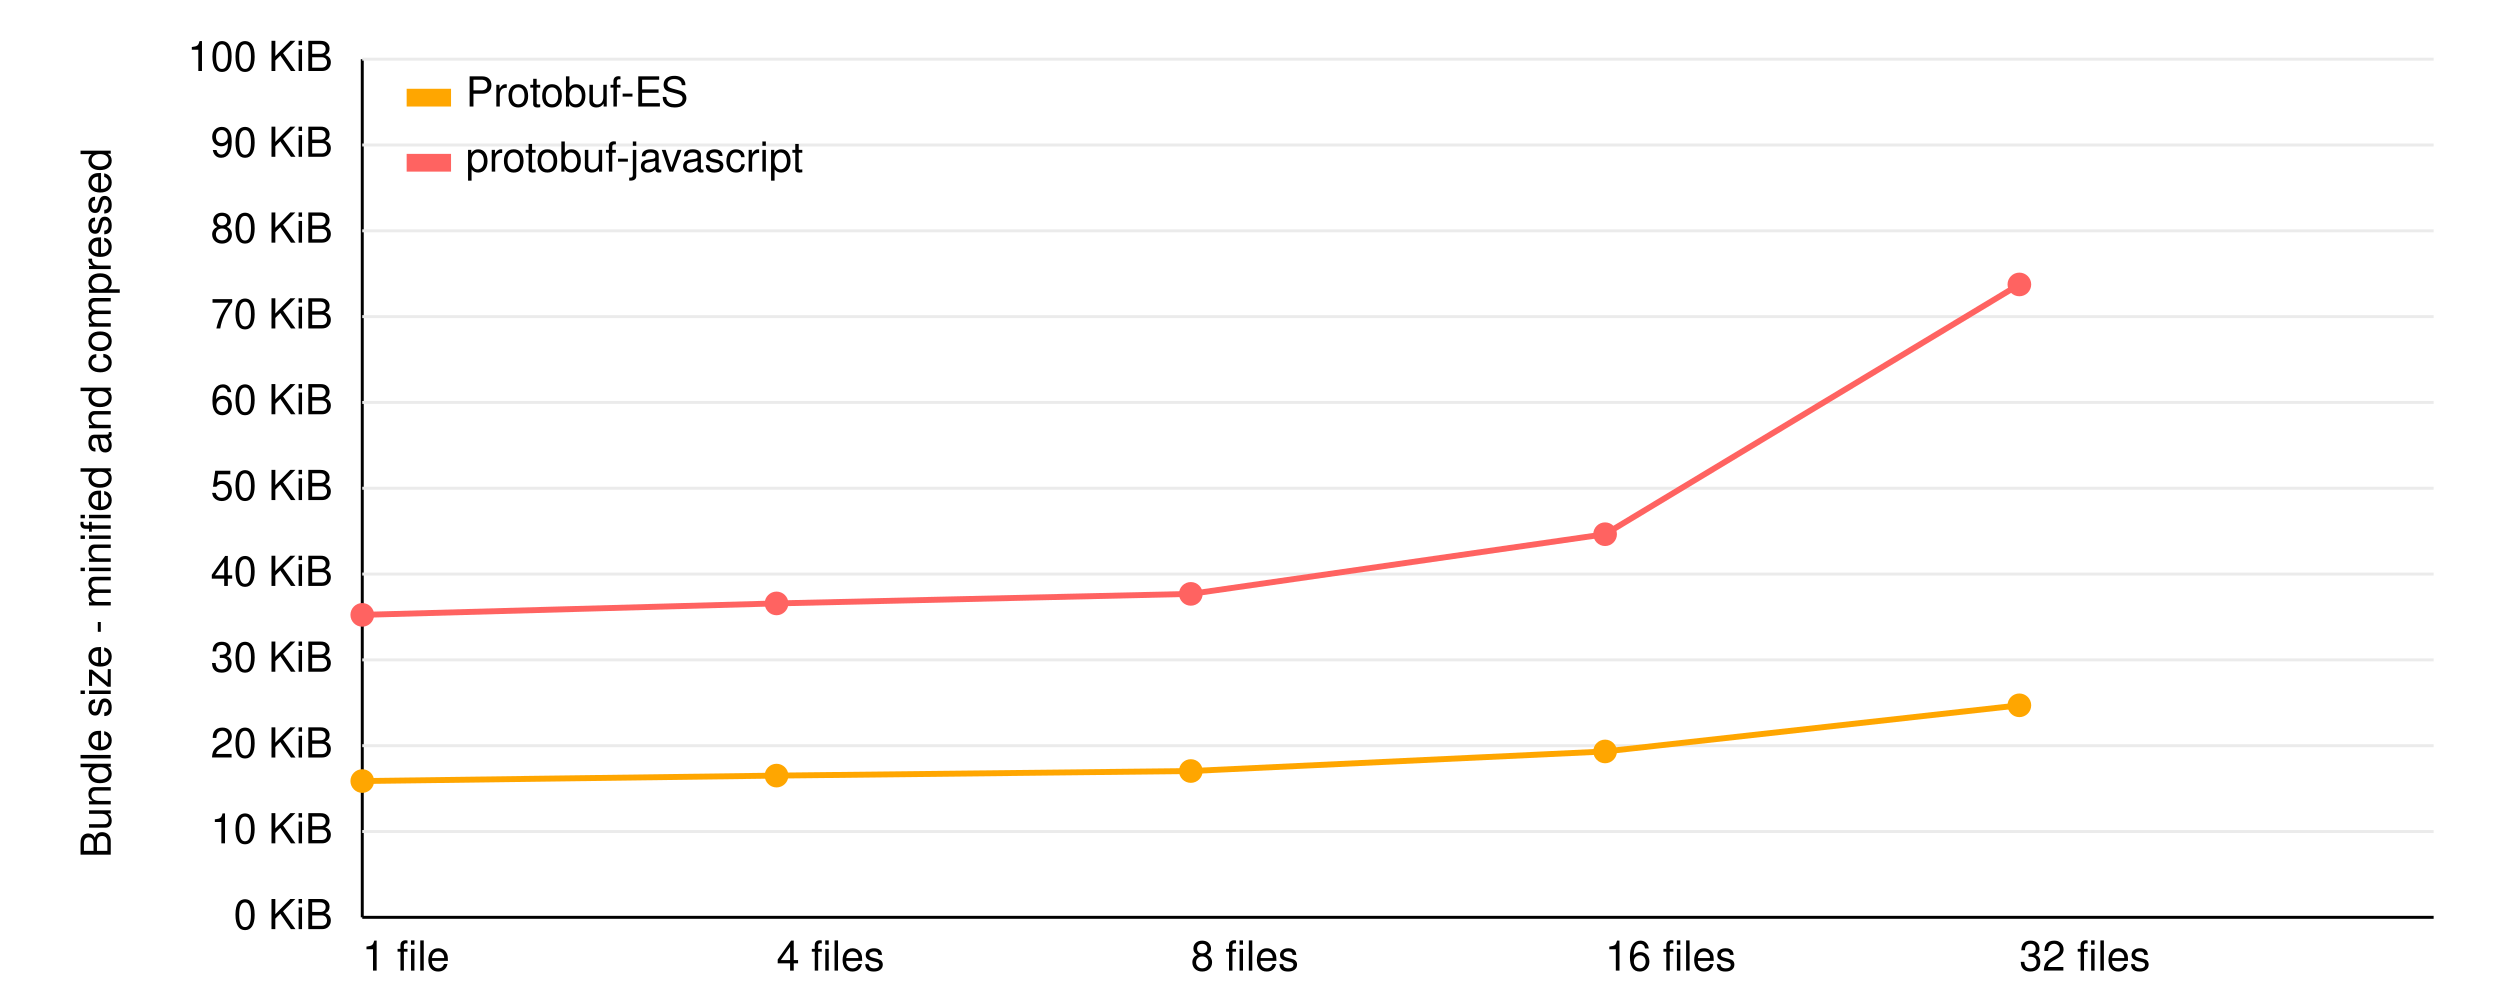
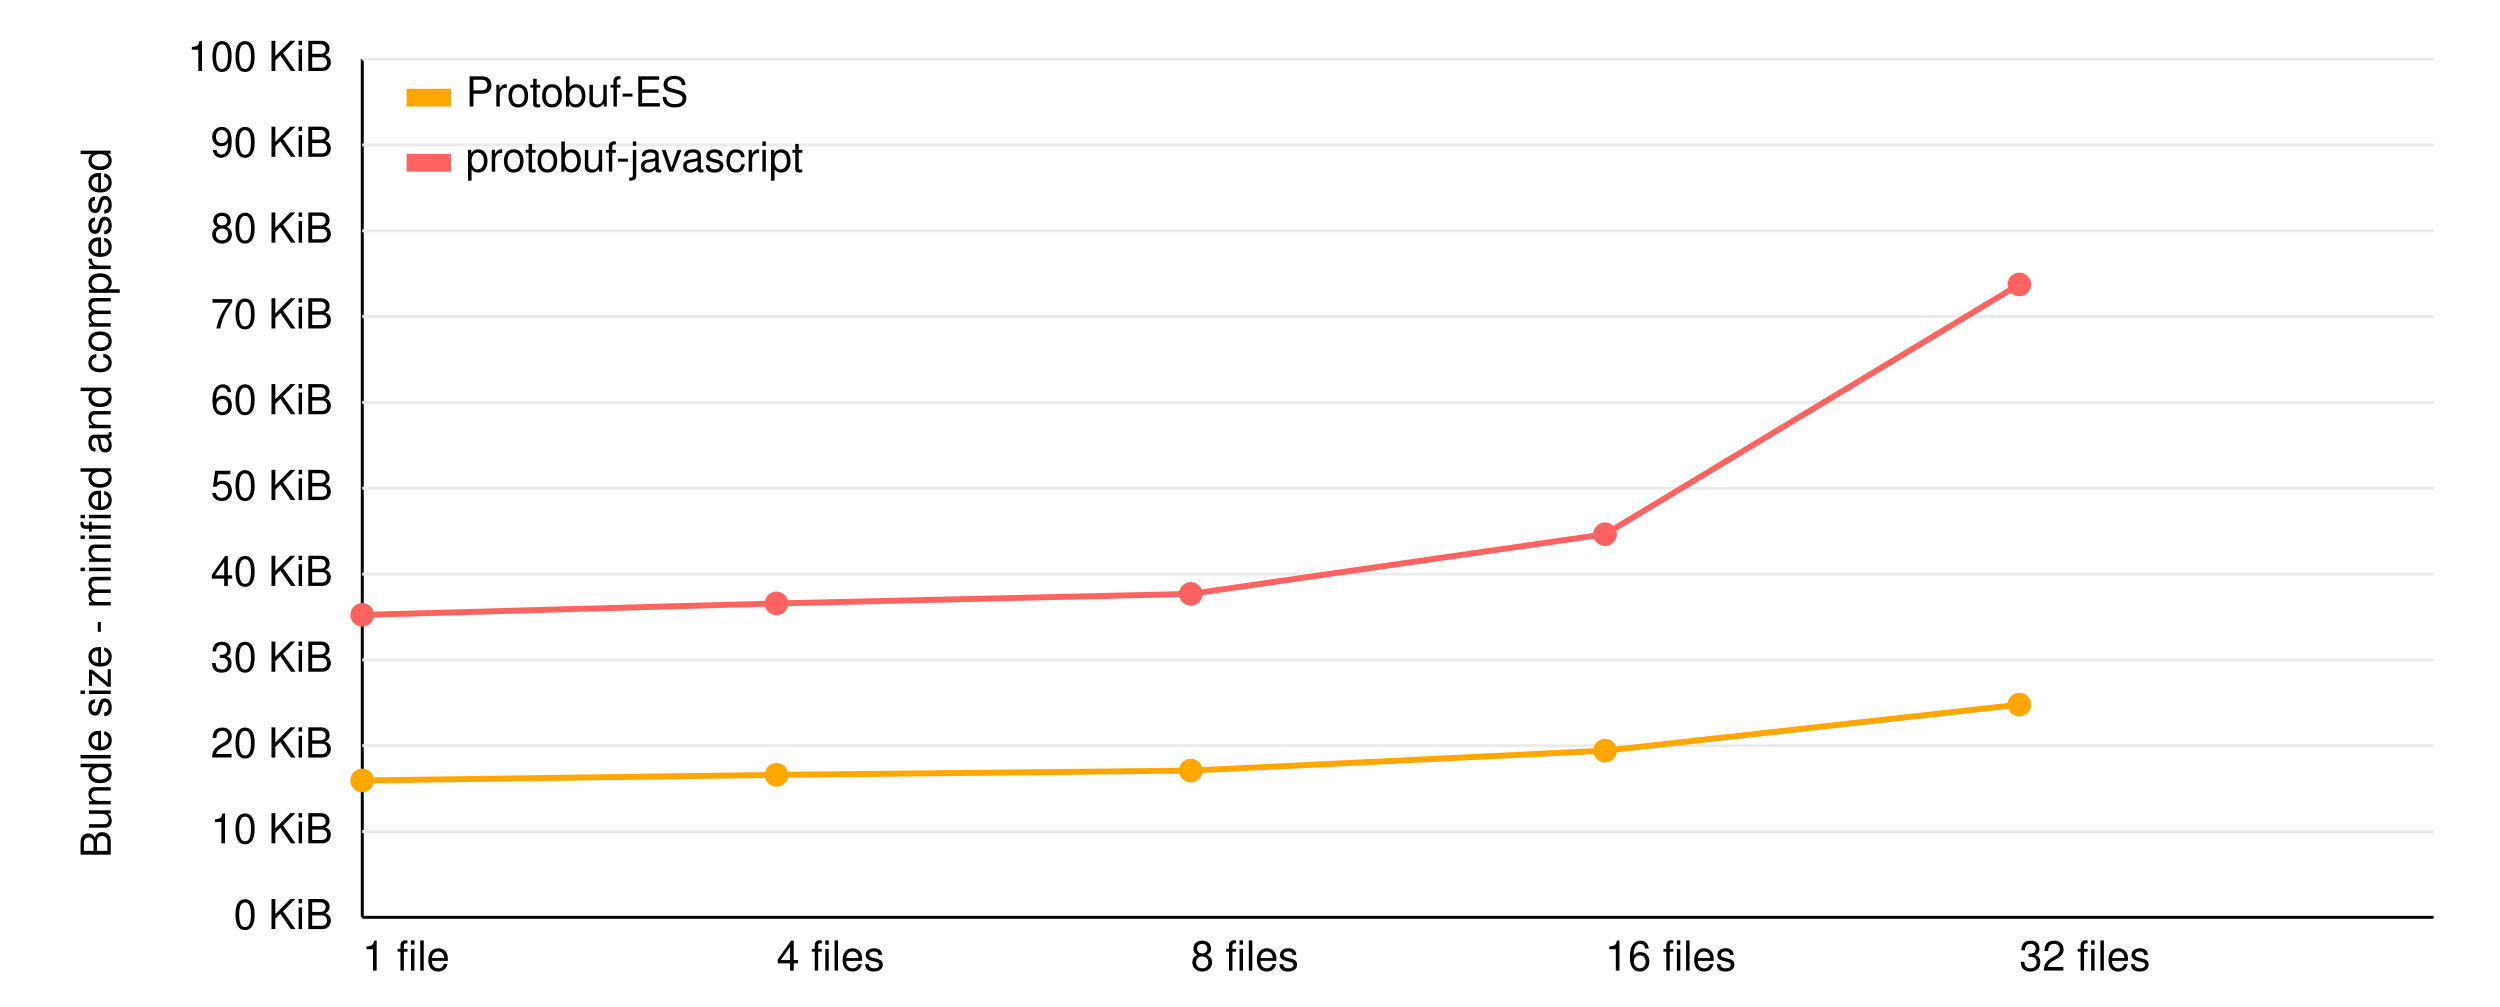
<svg xmlns="http://www.w3.org/2000/svg" version="1.1" width="820px" height="330px" viewBox="0 0 820 340" class="chart">
  <style>
      
      text {
        font: 14px Verdana, Helvetica, Arial, sans-serif;
      }
      
    </style>
  <g transform="translate(110,310)">
    <line y1="0" x2="700" stroke="black" />
    <text x="0" y="18" text-anchor="start">1 file</text>
    <text x="140" y="18" text-anchor="start">4 files</text>
    <text x="280" y="18" text-anchor="start">8 files</text>
    <text x="420" y="18" text-anchor="start">16 files</text>
    <text x="560" y="18" text-anchor="start">32 files</text>
  </g>
  <g transform="translate(110, 20)">
    <line x1="0" x2="0" y1="0" y2="290" stroke="black" />
    <g transform="rotate(-90), translate(-150,-85)">
      <text text-anchor="middle">Bundle size - minified and compressed</text>
    </g>
    <text x="-10" y="4" text-anchor="end">100 KiB</text>
    <line x1="0" x2="700" y1="0" y2="0" stroke="#ebebeb" />
    <text x="-10" y="33" text-anchor="end">90 KiB</text>
    <line x1="0" x2="700" y1="29" y2="29" stroke="#ebebeb" />
    <text x="-10" y="62" text-anchor="end">80 KiB</text>
    <line x1="0" x2="700" y1="58" y2="58" stroke="#ebebeb" />
    <text x="-10" y="91" text-anchor="end">70 KiB</text>
    <line x1="0" x2="700" y1="87" y2="87" stroke="#ebebeb" />
    <text x="-10" y="120" text-anchor="end">60 KiB</text>
    <line x1="0" x2="700" y1="116" y2="116" stroke="#ebebeb" />
    <text x="-10" y="149" text-anchor="end">50 KiB</text>
    <line x1="0" x2="700" y1="145" y2="145" stroke="#ebebeb" />
    <text x="-10" y="178" text-anchor="end">40 KiB</text>
    <line x1="0" x2="700" y1="174" y2="174" stroke="#ebebeb" />
    <text x="-10" y="207" text-anchor="end">30 KiB</text>
    <line x1="0" x2="700" y1="203" y2="203" stroke="#ebebeb" />
    <text x="-10" y="236" text-anchor="end">20 KiB</text>
    <line x1="0" x2="700" y1="232" y2="232" stroke="#ebebeb" />
    <text x="-10" y="265" text-anchor="end">10 KiB</text>
    <line x1="0" x2="700" y1="261" y2="261" stroke="#ebebeb" />
    <text x="-10" y="294" text-anchor="end">0 KiB</text>
  </g>
  <g transform="translate(110, 20)">
-     <polyline fill="none" stroke="#ffa600" stroke-width="2" points="0,243.948 140,242.108 280,240.561 420,233.943 560,218.352">
+     <polyline fill="none" stroke="#ffa600" stroke-width="2" points="0,243.747 140,241.861 280,240.408 420,233.668 560,218.126">
    </polyline>
-     <circle cx="0" cy="243.948" r="4" fill="#ffa600" />
-     <circle cx="140" cy="242.108" r="4" fill="#ffa600" />
-     <circle cx="280" cy="240.561" r="4" fill="#ffa600" />
-     <circle cx="420" cy="233.943" r="4" fill="#ffa600" />
-     <circle cx="560" cy="218.352" r="4" fill="#ffa600" />
+     <circle cx="0" cy="243.747" r="4" fill="#ffa600" />
+     <circle cx="140" cy="241.861" r="4" fill="#ffa600" />
+     <circle cx="280" cy="240.408" r="4" fill="#ffa600" />
+     <circle cx="420" cy="233.668" r="4" fill="#ffa600" />
+     <circle cx="560" cy="218.126" r="4" fill="#ffa600" />
  </g>
  <g transform="translate(110, 20)">
    <polyline fill="none" stroke="#ff6361" stroke-width="2" points="0,187.789 140,183.918 280,180.695 420,160.528 560,76.125">
    </polyline>
    <circle cx="0" cy="187.789" r="4" fill="#ff6361" />
    <circle cx="140" cy="183.918" r="4" fill="#ff6361" />
    <circle cx="280" cy="180.695" r="4" fill="#ff6361" />
    <circle cx="420" cy="160.528" r="4" fill="#ff6361" />
    <circle cx="560" cy="76.125" r="4" fill="#ff6361" />
  </g>
  <g transform="translate(125, 30)">
    <g transform="translate(0, 0)">
      <rect width="15" height="6" fill="#ffa600" />
      <text x="20" y="6">Protobuf-ES</text>
    </g>
    <g transform="translate(0, 22)">
      <rect width="15" height="6" fill="#ff6361" />
      <text x="20" y="6">protobuf-javascript</text>
    </g>
  </g>
</svg>
